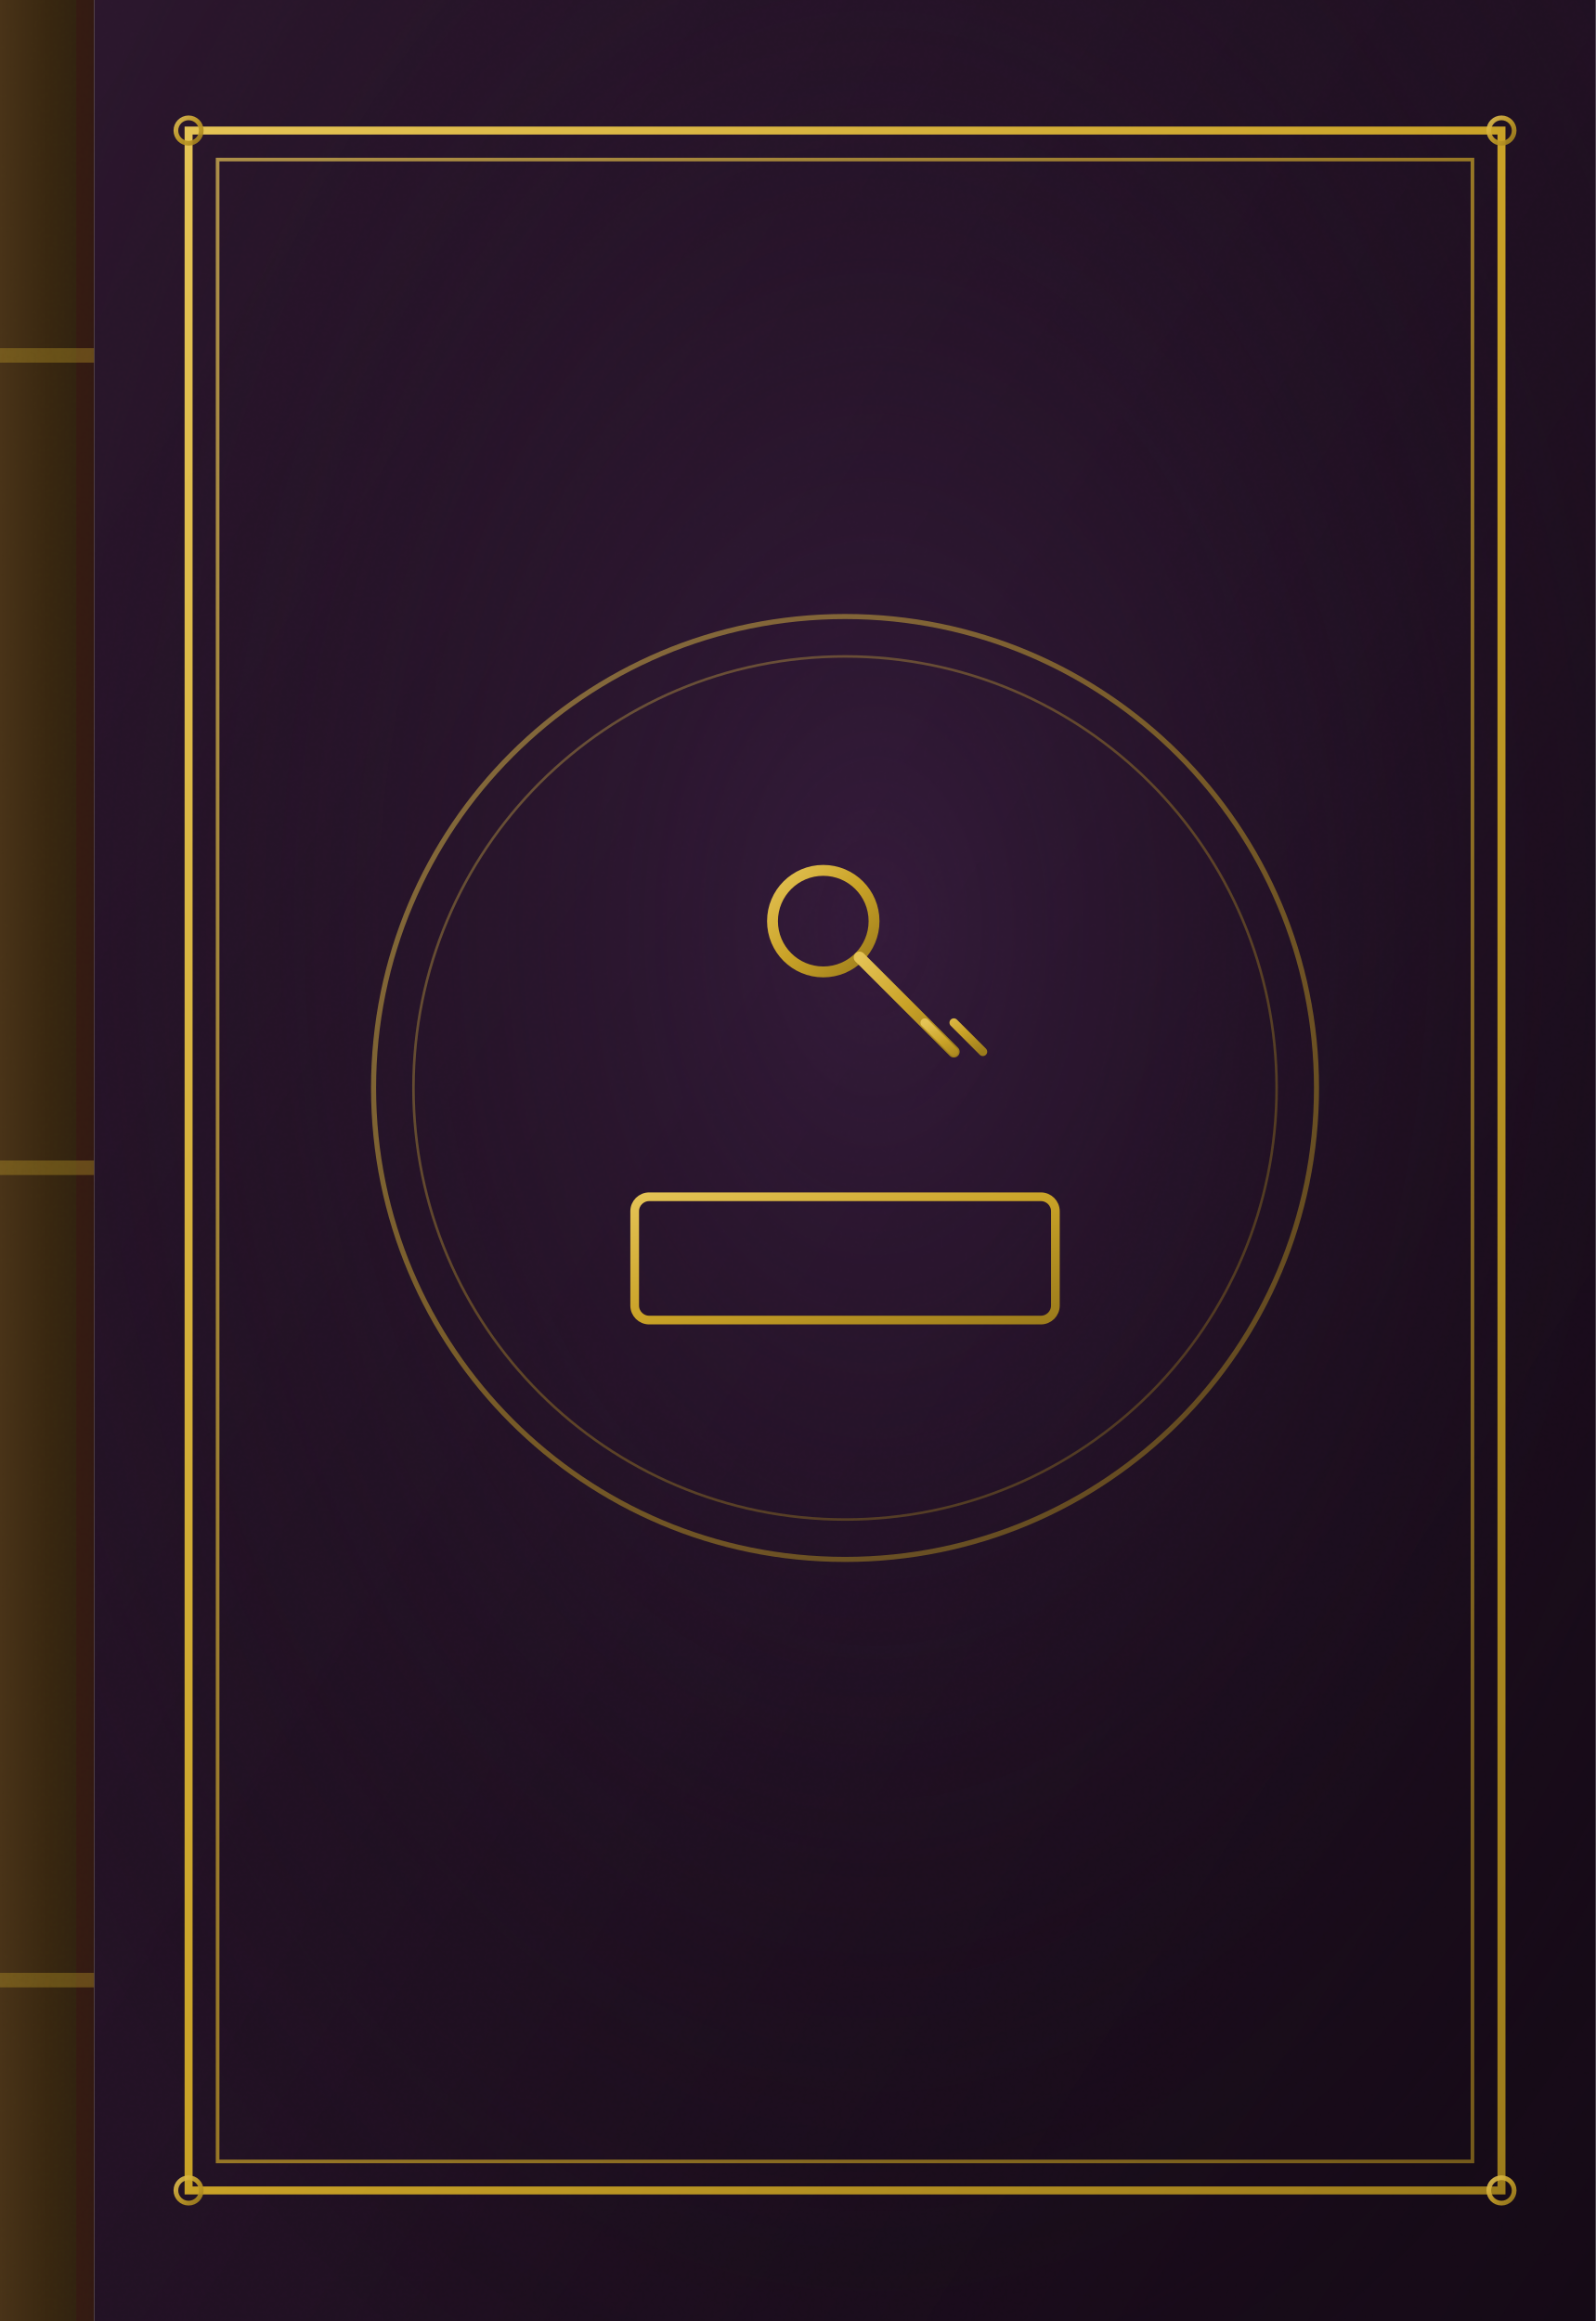
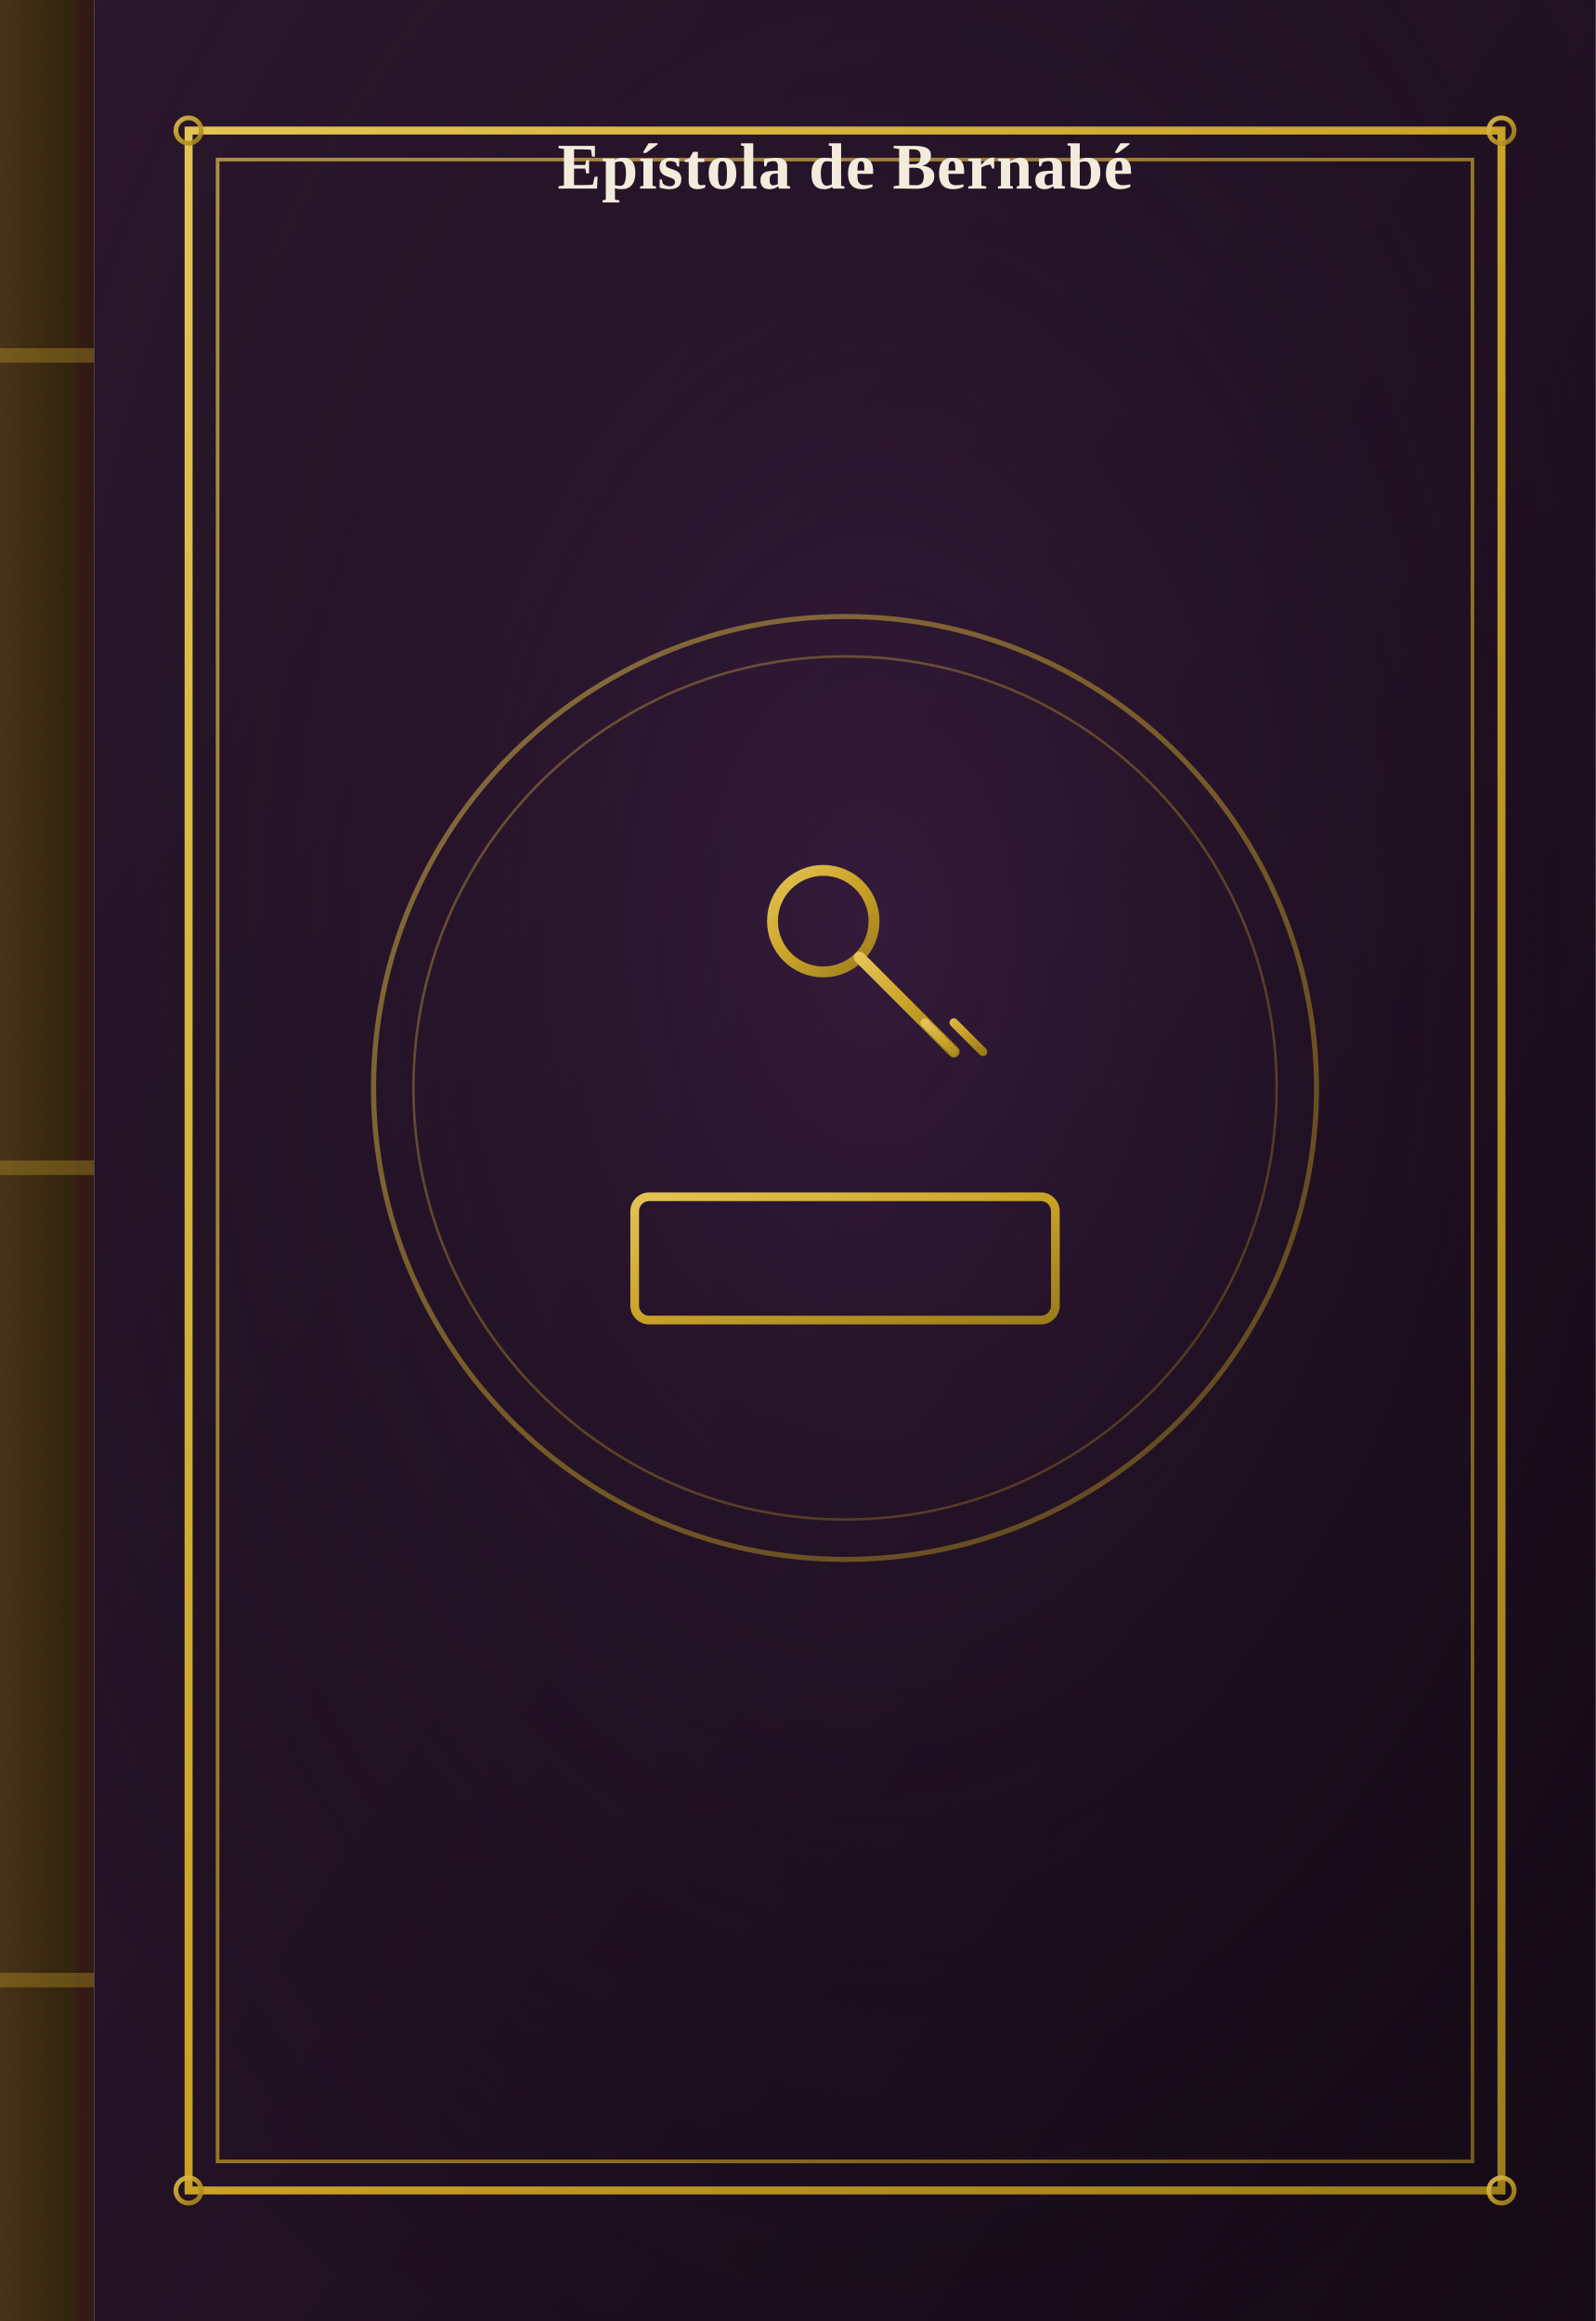
<svg xmlns="http://www.w3.org/2000/svg" width="440" height="640" viewBox="0 0 440 640">
  <defs>
    <linearGradient id="coverGrad" x1="0%" y1="0%" x2="100%" y2="100%">
      <stop offset="0%" stop-color="#2E1830" />
      <stop offset="55%" stop-color="#221124" />
      <stop offset="100%" stop-color="#150A16" />
    </linearGradient>
    <radialGradient id="vignette" cx="52%" cy="40%" r="70%">
      <stop offset="0%" stop-color="#472451" stop-opacity="0.5" />
      <stop offset="100%" stop-color="#000000" stop-opacity="0" />
    </radialGradient>
    <linearGradient id="spineGrad" x1="0%" y1="0%" x2="100%" y2="0%">
      <stop offset="0%" stop-color="#4A3418" />
      <stop offset="50%" stop-color="#3A2810" />
      <stop offset="100%" stop-color="#2E2110" />
    </linearGradient>
    <linearGradient id="goldLine" x1="0%" y1="0%" x2="100%" y2="100%">
      <stop offset="0%" stop-color="#E4C355" />
      <stop offset="50%" stop-color="#C9A227" />
      <stop offset="100%" stop-color="#9C7C1C" />
    </linearGradient>
    <filter id="softGrain">
      <feTurbulence type="fractalNoise" baseFrequency="0.9" numOctaves="2" result="noise" />
      <feColorMatrix in="noise" type="matrix" values="0 0 0 0 0  0 0 0 0 0  0 0 0 0 0  0 0 0 0.03 0" />
    </filter>
  </defs>
  <rect x="0" y="0" width="26" height="640" fill="url(#spineGrad)" />
  <rect x="21" y="0" width="5" height="640" fill="#3A1414" opacity="0.5" />
  <rect x="0" y="96" width="26" height="4" fill="#C9A227" opacity="0.35" />
  <rect x="0" y="320" width="26" height="4" fill="#C9A227" opacity="0.35" />
  <rect x="0" y="544" width="26" height="4" fill="#C9A227" opacity="0.35" />
  <rect x="26" y="0" width="414" height="640" fill="url(#coverGrad)" />
  <rect x="26" y="0" width="414" height="640" fill="url(#vignette)" />
  <rect x="26" y="0" width="414" height="640" filter="url(#softGrain)" />
  <rect x="52" y="36" width="362" height="568" fill="none" stroke="url(#goldLine)" stroke-width="2.2" />
  <rect x="60" y="44" width="346" height="552" fill="none" stroke="url(#goldLine)" stroke-width="1" opacity="0.7" />
  <g stroke="url(#goldLine)" stroke-width="1.3" fill="none" opacity="0.9">
    <circle cx="52" cy="36" r="3.5" />
    <circle cx="414" cy="36" r="3.5" />
    <circle cx="52" cy="604" r="3.5" />
    <circle cx="414" cy="604" r="3.5" />
  </g>
+   <text x="233" y="52" text-anchor="middle" fill="#F3ECDC" font-family="Georgia, 'Times New Roman', serif" font-size="18" font-weight="700" letter-spacing="0.2">
+     <tspan x="233" dy="0">Epístola de Bernabé</tspan>
+   </text>
+   <line x1="80" y1="68" x2="386" y2="68" stroke="url(#goldLine)" stroke-width="0.8" opacity="0.45" />
  <g transform="translate(233,300)">
    <circle r="130" fill="none" stroke="url(#goldLine)" stroke-width="1.4" opacity="0.5" />
    <circle r="119" fill="none" stroke="url(#goldLine)" stroke-width="0.7" opacity="0.35" />
    <g stroke="url(#goldLine)" fill="none" stroke-linecap="round" stroke-linejoin="round">
      <rect x="-58" y="30" width="116" height="34" rx="4" stroke-width="2.4" />
      <line x1="-46" y1="40" x2="46" y2="40" stroke-width="1.4" opacity="0.7" />
      <line x1="-46" y1="50" x2="30" y2="50" stroke-width="1.4" opacity="0.7" />
    </g>
    <g stroke="url(#goldLine)" fill="none" stroke-linecap="round" stroke-linejoin="round">
      <circle cx="-6" cy="-46" r="14" stroke-width="3" />
      <line x1="4" y1="-36" x2="30" y2="-10" stroke-width="3.2" />
      <path d="M 22,-18 L 30,-10 M 30,-18 L 38,-10" stroke-width="2.4" />
    </g>
  </g>
  <line x1="120" y1="500" x2="346" y2="500" stroke="url(#goldLine)" stroke-width="1" opacity="0.4" />
</svg>
